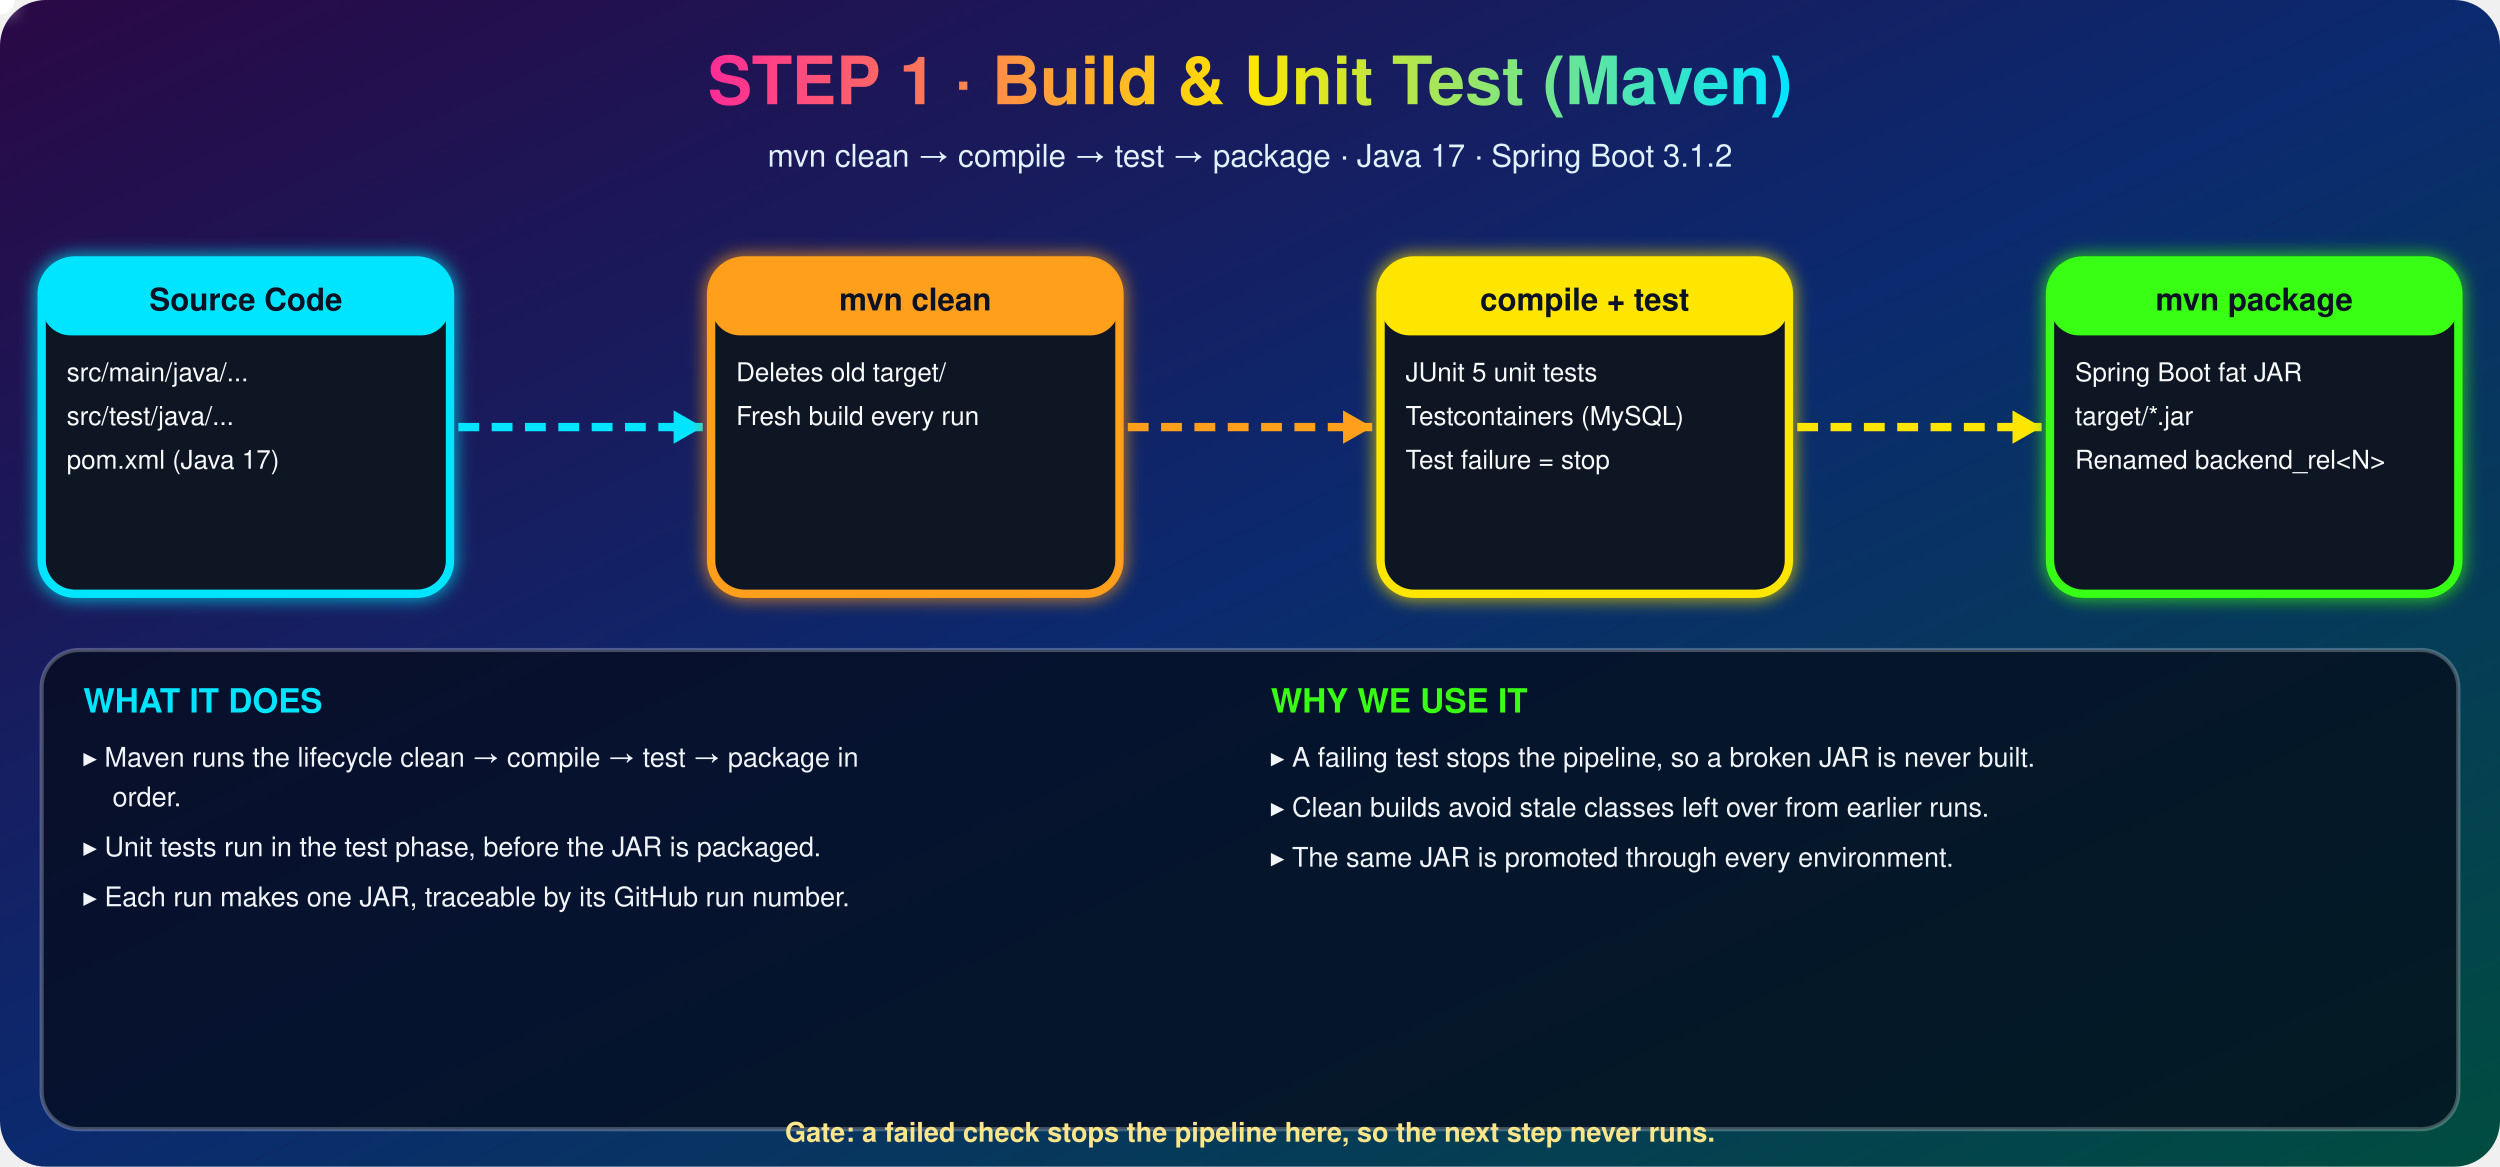
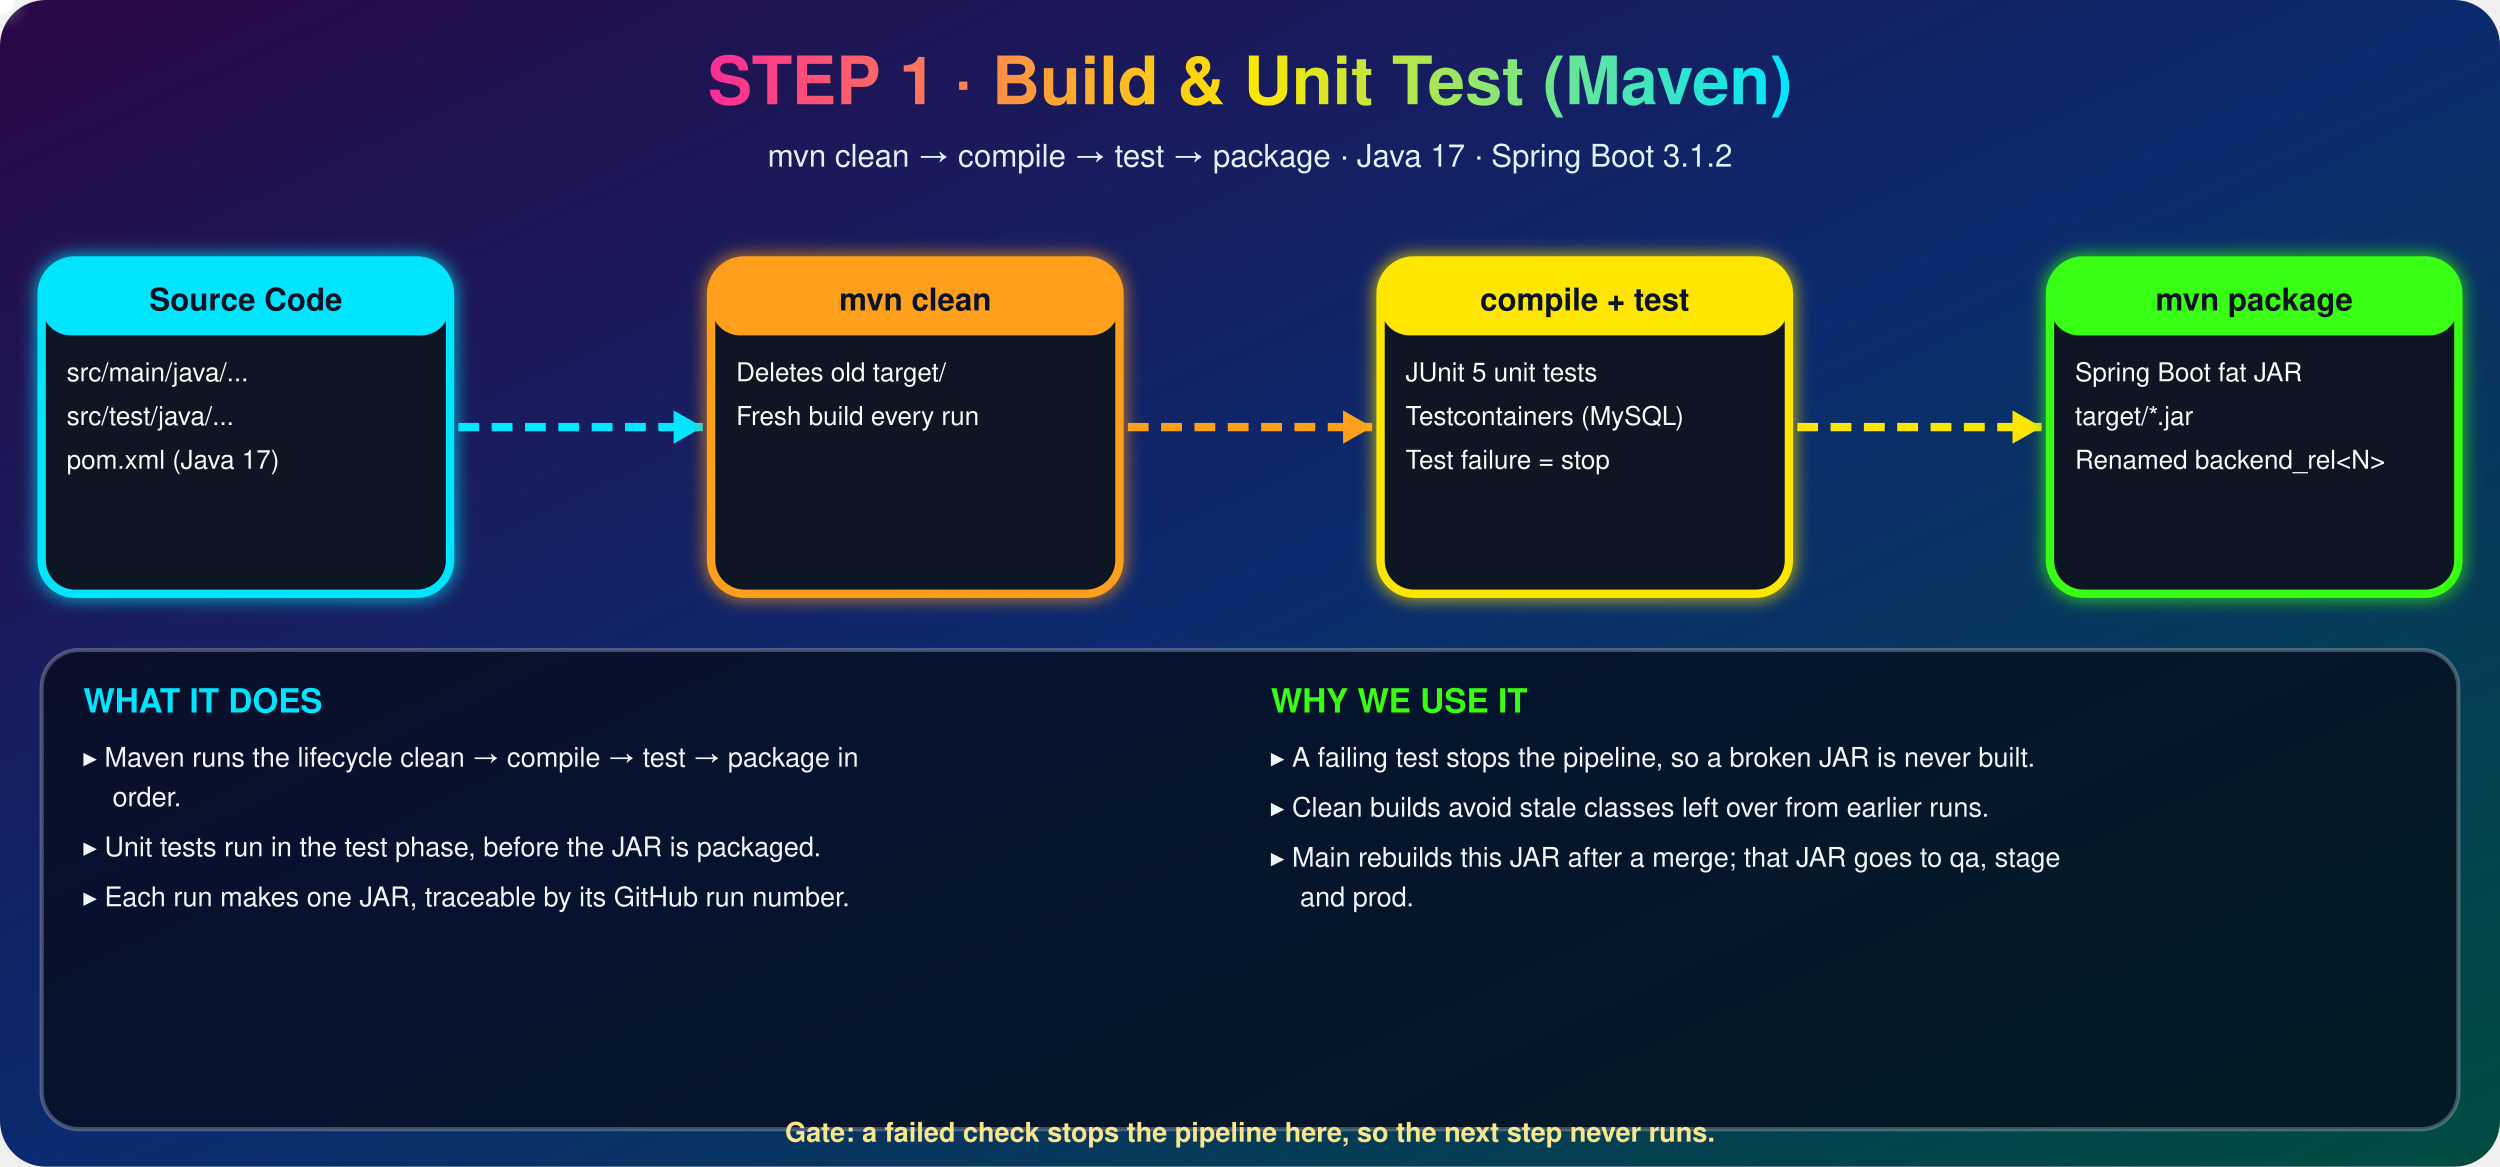
<svg xmlns="http://www.w3.org/2000/svg" viewBox="0 0 1200 560" width="100%" role="img">
  <defs>
    <filter id="glow" x="-50%" y="-50%" width="200%" height="200%">
      <feGaussianBlur stdDeviation="4" result="b" />
      <feMerge>
        <feMergeNode in="b" />
        <feMergeNode in="SourceGraphic" />
      </feMerge>
    </filter>
    <linearGradient id="bg" x1="0" y1="0" x2="1" y2="1">
      <stop offset="0" stop-color="#2a0845" />
      <stop offset="0.5" stop-color="#0b2a6f" />
      <stop offset="1" stop-color="#004d40" />
    </linearGradient>
    <linearGradient id="ttl" x1="0" x2="1">
      <stop offset="0" stop-color="#ff2d95" />
      <stop offset="0.5" stop-color="#ffe600" />
      <stop offset="1" stop-color="#00e5ff" />
    </linearGradient>
    <marker id="ah" markerWidth="10" markerHeight="10" refX="8" refY="5" orient="auto">
      <path d="M0,0 L10,5 L0,10 z" fill="#ffffff" />
    </marker>
  </defs>
  <rect width="1200" height="560" rx="22" fill="url(#bg)" />
  <text x="600.0" y="50" font-family="Segoe UI,Helvetica,Arial,sans-serif" font-size="32" font-weight="800" fill="url(#ttl)" text-anchor="middle">STEP 1 · Build &amp; Unit Test (Maven)</text>
  <text x="600.0" y="80" font-family="Segoe UI,Helvetica,Arial,sans-serif" font-size="15" font-weight="500" fill="#e0f2fe" text-anchor="middle">mvn clean → compile → test → package · Java 17 · Spring Boot 3.1.2</text>
  <rect x="20.0" y="125" width="196" height="160" rx="16" fill="#0b1224" stroke="#00e5ff" stroke-width="4" filter="url(#glow)">
    <animate attributeName="stroke-opacity" values="0.45;1;0.45" dur="2.6s" repeatCount="indefinite" />
  </rect>
  <rect x="20.0" y="125" width="196" height="36" rx="14" fill="#00e5ff" />
  <text x="118.0" y="149" font-family="Segoe UI,Helvetica,Arial,sans-serif" font-size="15" font-weight="800" fill="#0b1224" text-anchor="middle">Source Code</text>
  <text x="32.0" y="183" font-family="Segoe UI,Helvetica,Arial,sans-serif" font-size="12.5" font-weight="500" fill="#f8fafc" text-anchor="start">src/main/java/...</text>
  <text x="32.0" y="204" font-family="Segoe UI,Helvetica,Arial,sans-serif" font-size="12.5" font-weight="500" fill="#f8fafc" text-anchor="start">src/test/java/...</text>
  <text x="32.0" y="225" font-family="Segoe UI,Helvetica,Arial,sans-serif" font-size="12.5" font-weight="500" fill="#f8fafc" text-anchor="start">pom.xml (Java 17)</text>
  <line x1="220.0" y1="205" x2="337.333" y2="205" stroke="#00e5ff" stroke-width="4" stroke-dasharray="10 6">
    <animate attributeName="stroke-dashoffset" from="0" to="-32" dur="1s" repeatCount="indefinite" />
  </line>
  <polygon points="337.333,205 323.333,197 323.333,213" fill="#00e5ff" />
  <rect x="341.333" y="125" width="196" height="160" rx="16" fill="#0b1224" stroke="#ff9f1c" stroke-width="4" filter="url(#glow)">
    <animate attributeName="stroke-opacity" values="0.45;1;0.45" dur="2.6s" repeatCount="indefinite" />
  </rect>
  <rect x="341.333" y="125" width="196" height="36" rx="14" fill="#ff9f1c" />
  <text x="439.333" y="149" font-family="Segoe UI,Helvetica,Arial,sans-serif" font-size="15" font-weight="800" fill="#0b1224" text-anchor="middle">mvn clean</text>
  <text x="353.333" y="183" font-family="Segoe UI,Helvetica,Arial,sans-serif" font-size="12.5" font-weight="500" fill="#f8fafc" text-anchor="start">Deletes old target/</text>
  <text x="353.333" y="204" font-family="Segoe UI,Helvetica,Arial,sans-serif" font-size="12.5" font-weight="500" fill="#f8fafc" text-anchor="start">Fresh build every run</text>
  <line x1="541.333" y1="205" x2="658.667" y2="205" stroke="#ff9f1c" stroke-width="4" stroke-dasharray="10 6">
    <animate attributeName="stroke-dashoffset" from="0" to="-32" dur="1s" repeatCount="indefinite" />
  </line>
  <polygon points="658.667,205 644.667,197 644.667,213" fill="#ff9f1c" />
  <rect x="662.667" y="125" width="196" height="160" rx="16" fill="#0b1224" stroke="#ffe600" stroke-width="4" filter="url(#glow)">
    <animate attributeName="stroke-opacity" values="0.45;1;0.45" dur="2.6s" repeatCount="indefinite" />
  </rect>
  <rect x="662.667" y="125" width="196" height="36" rx="14" fill="#ffe600" />
  <text x="760.667" y="149" font-family="Segoe UI,Helvetica,Arial,sans-serif" font-size="15" font-weight="800" fill="#0b1224" text-anchor="middle">compile + test</text>
  <text x="674.667" y="183" font-family="Segoe UI,Helvetica,Arial,sans-serif" font-size="12.5" font-weight="500" fill="#f8fafc" text-anchor="start">JUnit 5 unit tests</text>
  <text x="674.667" y="204" font-family="Segoe UI,Helvetica,Arial,sans-serif" font-size="12.5" font-weight="500" fill="#f8fafc" text-anchor="start">Testcontainers (MySQL)</text>
  <text x="674.667" y="225" font-family="Segoe UI,Helvetica,Arial,sans-serif" font-size="12.5" font-weight="500" fill="#f8fafc" text-anchor="start">Test failure = stop</text>
  <line x1="862.667" y1="205" x2="980.0" y2="205" stroke="#ffe600" stroke-width="4" stroke-dasharray="10 6">
    <animate attributeName="stroke-dashoffset" from="0" to="-32" dur="1s" repeatCount="indefinite" />
  </line>
  <polygon points="980.0,205 966.0,197 966.0,213" fill="#ffe600" />
  <rect x="984.0" y="125" width="196" height="160" rx="16" fill="#0b1224" stroke="#39ff14" stroke-width="4" filter="url(#glow)">
    <animate attributeName="stroke-opacity" values="0.45;1;0.45" dur="2.6s" repeatCount="indefinite" />
  </rect>
  <rect x="984.0" y="125" width="196" height="36" rx="14" fill="#39ff14" />
  <text x="1082.0" y="149" font-family="Segoe UI,Helvetica,Arial,sans-serif" font-size="15" font-weight="800" fill="#0b1224" text-anchor="middle">mvn package</text>
  <text x="996.0" y="183" font-family="Segoe UI,Helvetica,Arial,sans-serif" font-size="12.5" font-weight="500" fill="#f8fafc" text-anchor="start">Spring Boot fat JAR</text>
  <text x="996.0" y="204" font-family="Segoe UI,Helvetica,Arial,sans-serif" font-size="12.5" font-weight="500" fill="#f8fafc" text-anchor="start">target/*.jar</text>
  <text x="996.0" y="225" font-family="Segoe UI,Helvetica,Arial,sans-serif" font-size="12.5" font-weight="500" fill="#f8fafc" text-anchor="start">Renamed backend_rel&lt;N&gt;</text>
  <circle r="7" fill="#ffffff" filter="url(#glow)">
    <animateMotion dur="4s" repeatCount="indefinite" path="M20,205 L1160,205" />
  </circle>
  <rect x="20" y="312" width="1160" height="230" rx="18" fill="#050b1a" fill-opacity="0.75" stroke="#ffffff" stroke-opacity="0.25" stroke-width="2" />
  <text x="40.0" y="342" font-family="Segoe UI,Helvetica,Arial,sans-serif" font-size="16" font-weight="800" fill="#00e5ff" text-anchor="start">WHAT IT DOES</text>
  <text x="40.0" y="368" font-family="Segoe UI,Helvetica,Arial,sans-serif" font-size="13" font-weight="500" fill="#f1f5f9" text-anchor="start">▸ Maven runs the lifecycle clean → compile → test → package in</text>
  <text x="54.0" y="387" font-family="Segoe UI,Helvetica,Arial,sans-serif" font-size="13" font-weight="500" fill="#f1f5f9" text-anchor="start">  order.</text>
  <text x="40.0" y="411" font-family="Segoe UI,Helvetica,Arial,sans-serif" font-size="13" font-weight="500" fill="#f1f5f9" text-anchor="start">▸ Unit tests run in the test phase, before the JAR is packaged.</text>
  <text x="40.0" y="435" font-family="Segoe UI,Helvetica,Arial,sans-serif" font-size="13" font-weight="500" fill="#f1f5f9" text-anchor="start">▸ Each run makes one JAR, traceable by its GitHub run number.</text>
  <text x="610.0" y="342" font-family="Segoe UI,Helvetica,Arial,sans-serif" font-size="16" font-weight="800" fill="#39ff14" text-anchor="start">WHY WE USE IT</text>
  <text x="610.0" y="368" font-family="Segoe UI,Helvetica,Arial,sans-serif" font-size="13" font-weight="500" fill="#f1f5f9" text-anchor="start">▸ A failing test stops the pipeline, so a broken JAR is never built.</text>
  <text x="610.0" y="392" font-family="Segoe UI,Helvetica,Arial,sans-serif" font-size="13" font-weight="500" fill="#f1f5f9" text-anchor="start">▸ Clean builds avoid stale classes left over from earlier runs.</text>
-   <text x="610.0" y="416" font-family="Segoe UI,Helvetica,Arial,sans-serif" font-size="13" font-weight="500" fill="#f1f5f9" text-anchor="start">▸ The same JAR is promoted through every environment.</text>
+   <text x="610.0" y="416" font-family="Segoe UI,Helvetica,Arial,sans-serif" font-size="13" font-weight="500" fill="#f1f5f9" text-anchor="start">▸ Main rebuilds this JAR after a merge; that JAR goes to qa, stage</text>
+   <text x="624.0" y="435" font-family="Segoe UI,Helvetica,Arial,sans-serif" font-size="13" font-weight="500" fill="#f1f5f9" text-anchor="start">  and prod.</text>
  <text x="600" y="548" font-family="Segoe UI,Helvetica,Arial,sans-serif" font-size="13" font-weight="600" fill="#fde68a" text-anchor="middle">Gate: a failed check stops the pipeline here, so the next step never runs.</text>
</svg>
